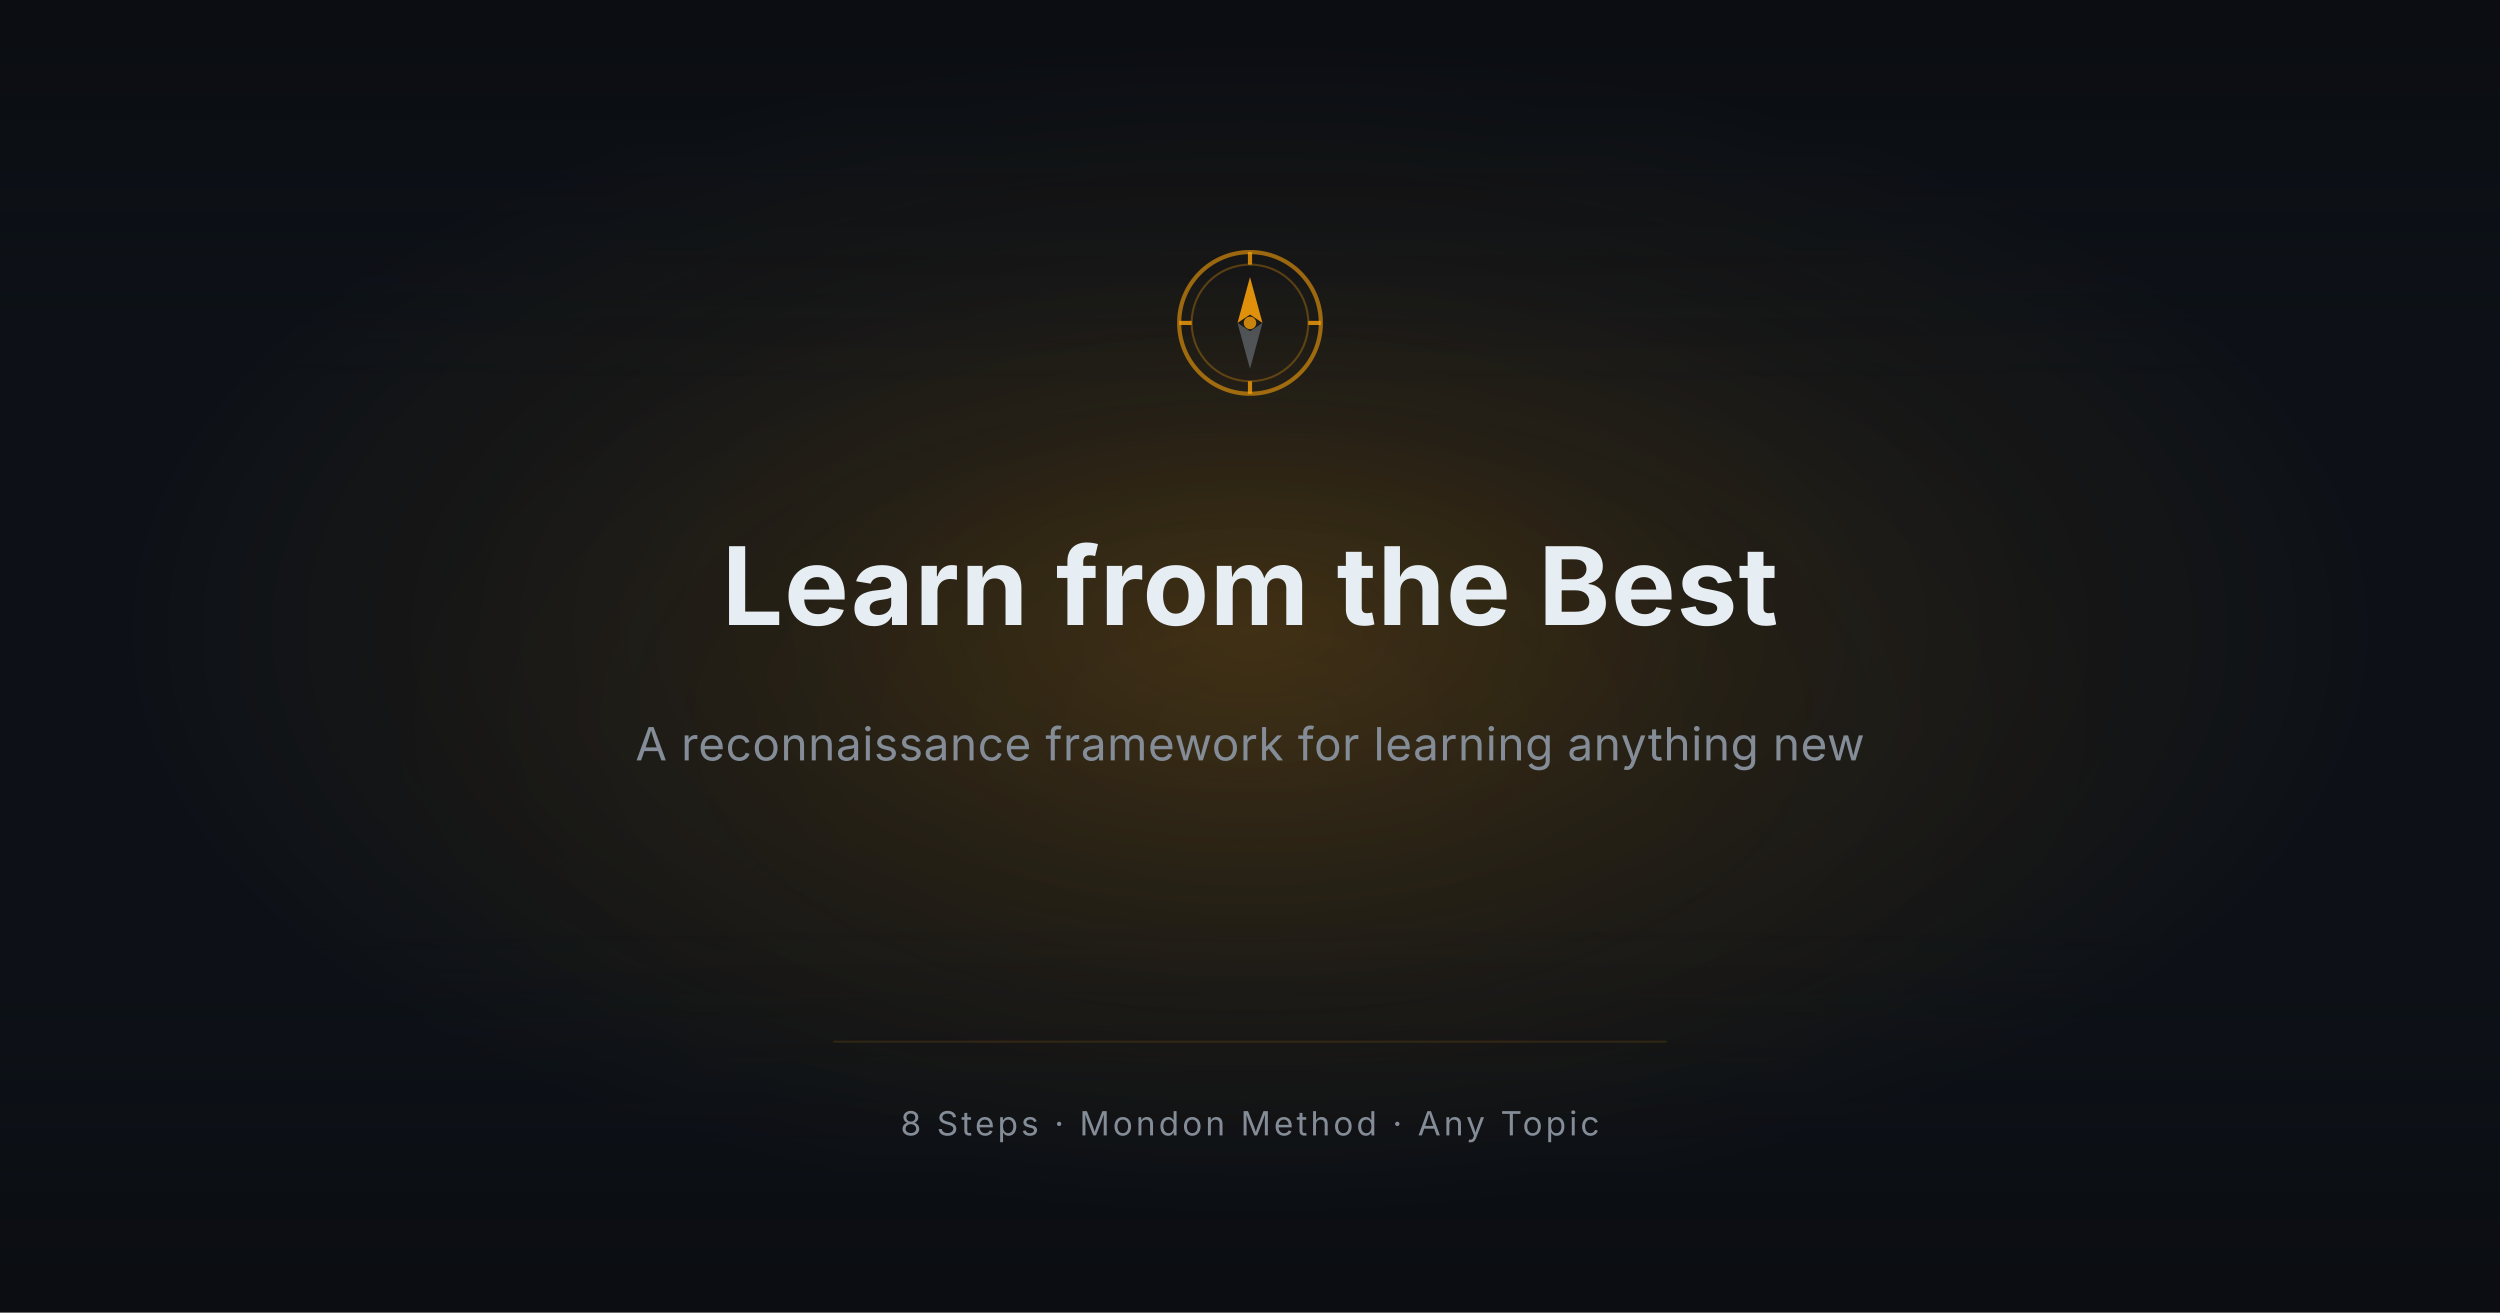
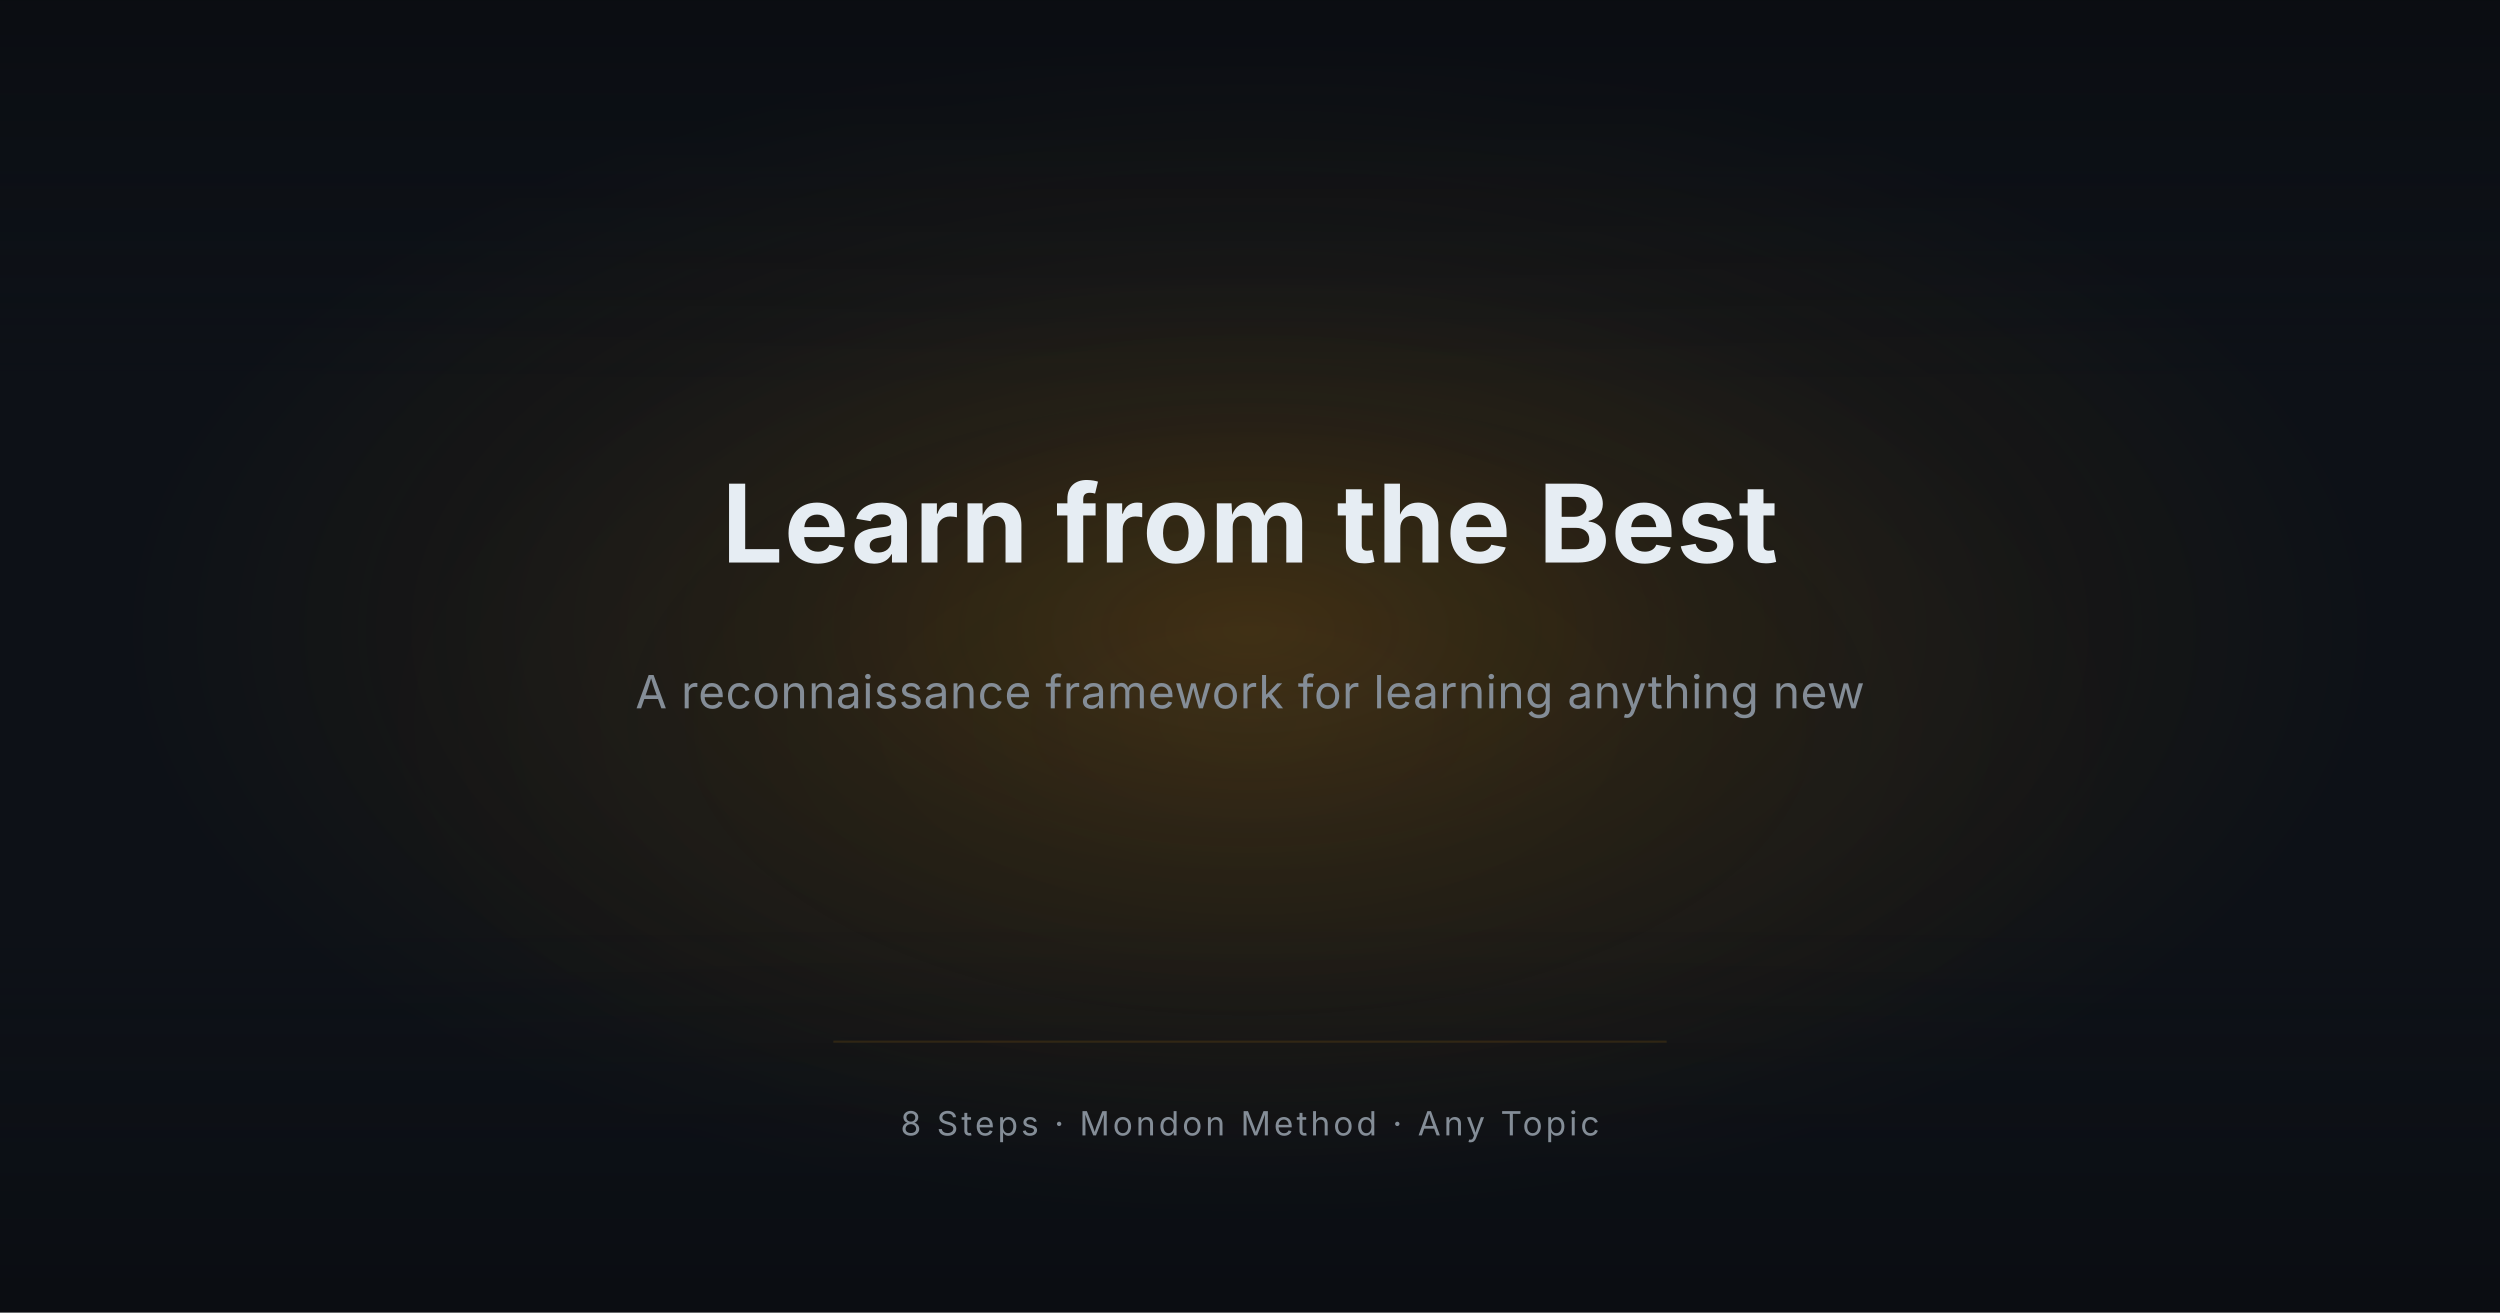
<svg xmlns="http://www.w3.org/2000/svg" viewBox="0 0 1200 630" width="1200" height="630">
  <defs>
    <radialGradient id="warmGlow" cx="50%" cy="48%" r="45%" fx="50%" fy="48%">
      <stop offset="0%" stop-color="#f59e0b" stop-opacity="0.18" />
      <stop offset="40%" stop-color="#f59e0b" stop-opacity="0.08" />
      <stop offset="100%" stop-color="#f59e0b" stop-opacity="0" />
    </radialGradient>
    <radialGradient id="secondaryGlow" cx="50%" cy="55%" r="35%" fx="50%" fy="55%">
      <stop offset="0%" stop-color="#f59e0b" stop-opacity="0.06" />
      <stop offset="100%" stop-color="#f59e0b" stop-opacity="0" />
    </radialGradient>
    <linearGradient id="topVignette" x1="0" y1="0" x2="0" y2="1">
      <stop offset="0%" stop-color="#08090c" stop-opacity="0.5" />
      <stop offset="30%" stop-color="#0d1117" stop-opacity="0" />
    </linearGradient>
    <linearGradient id="bottomVignette" x1="0" y1="0" x2="0" y2="1">
      <stop offset="70%" stop-color="#0d1117" stop-opacity="0" />
      <stop offset="100%" stop-color="#08090c" stop-opacity="0.5" />
    </linearGradient>
  </defs>
  <rect width="1200" height="630" fill="#0d1117" />
  <rect width="1200" height="630" fill="url(#warmGlow)" />
  <rect width="1200" height="630" fill="url(#secondaryGlow)" />
  <rect width="1200" height="630" fill="url(#topVignette)" />
  <rect width="1200" height="630" fill="url(#bottomVignette)" />
  <line x1="400" y1="500" x2="800" y2="500" stroke="#f59e0b" stroke-opacity="0.12" stroke-width="1" />
-   <g transform="translate(600, 155)">
-     <circle cx="0" cy="0" r="34" fill="none" stroke="#f59e0b" stroke-width="2" stroke-opacity="0.6" />
-     <circle cx="0" cy="0" r="28" fill="none" stroke="#f59e0b" stroke-width="1" stroke-opacity="0.3" />
-     <line x1="0" y1="-34" x2="0" y2="-28" stroke="#f59e0b" stroke-width="2" stroke-opacity="0.8" />
-     <line x1="0" y1="28" x2="0" y2="34" stroke="#f59e0b" stroke-width="2" stroke-opacity="0.8" />
-     <line x1="-34" y1="0" x2="-28" y2="0" stroke="#f59e0b" stroke-width="2" stroke-opacity="0.8" />
-     <line x1="28" y1="0" x2="34" y2="0" stroke="#f59e0b" stroke-width="2" stroke-opacity="0.8" />
-     <polygon points="0,-22 -6,0 0,-4 6,0" fill="#f59e0b" fill-opacity="0.9" />
-     <polygon points="0,22 -6,0 0,4 6,0" fill="#848d97" fill-opacity="0.5" />
-     <circle cx="0" cy="0" r="3" fill="#f59e0b" fill-opacity="0.8" />
-   </g>
-   <text x="600" y="300" text-anchor="middle" font-family="'Inter', 'SF Pro Display', -apple-system, Arial, Helvetica, sans-serif" font-size="52" font-weight="700" fill="#e6edf3" letter-spacing="0.5">
+   <text x="600" y="270" text-anchor="middle" font-family="'Inter', 'SF Pro Display', -apple-system, Arial, Helvetica, sans-serif" font-size="52" font-weight="700" fill="#e6edf3" letter-spacing="0.5">
    Learn from the Best
  </text>
-   <text x="600" y="365" text-anchor="middle" font-family="'Inter', 'SF Pro Display', -apple-system, Arial, Helvetica, sans-serif" font-size="22" font-weight="400" fill="#848d97" letter-spacing="0.3">
+   <text x="600" y="340" text-anchor="middle" font-family="'Inter', 'SF Pro Display', -apple-system, Arial, Helvetica, sans-serif" font-size="22" font-weight="400" fill="#848d97" letter-spacing="0.3">
    A reconnaissance framework for learning anything new
  </text>
  <text x="600" y="545" text-anchor="middle" font-family="'Inter', 'SF Pro Display', -apple-system, Arial, Helvetica, sans-serif" font-size="16" font-weight="400" fill="#848d97" letter-spacing="1.5">
    8 Steps  ·  Mondon Method  ·  Any Topic
  </text>
</svg>
